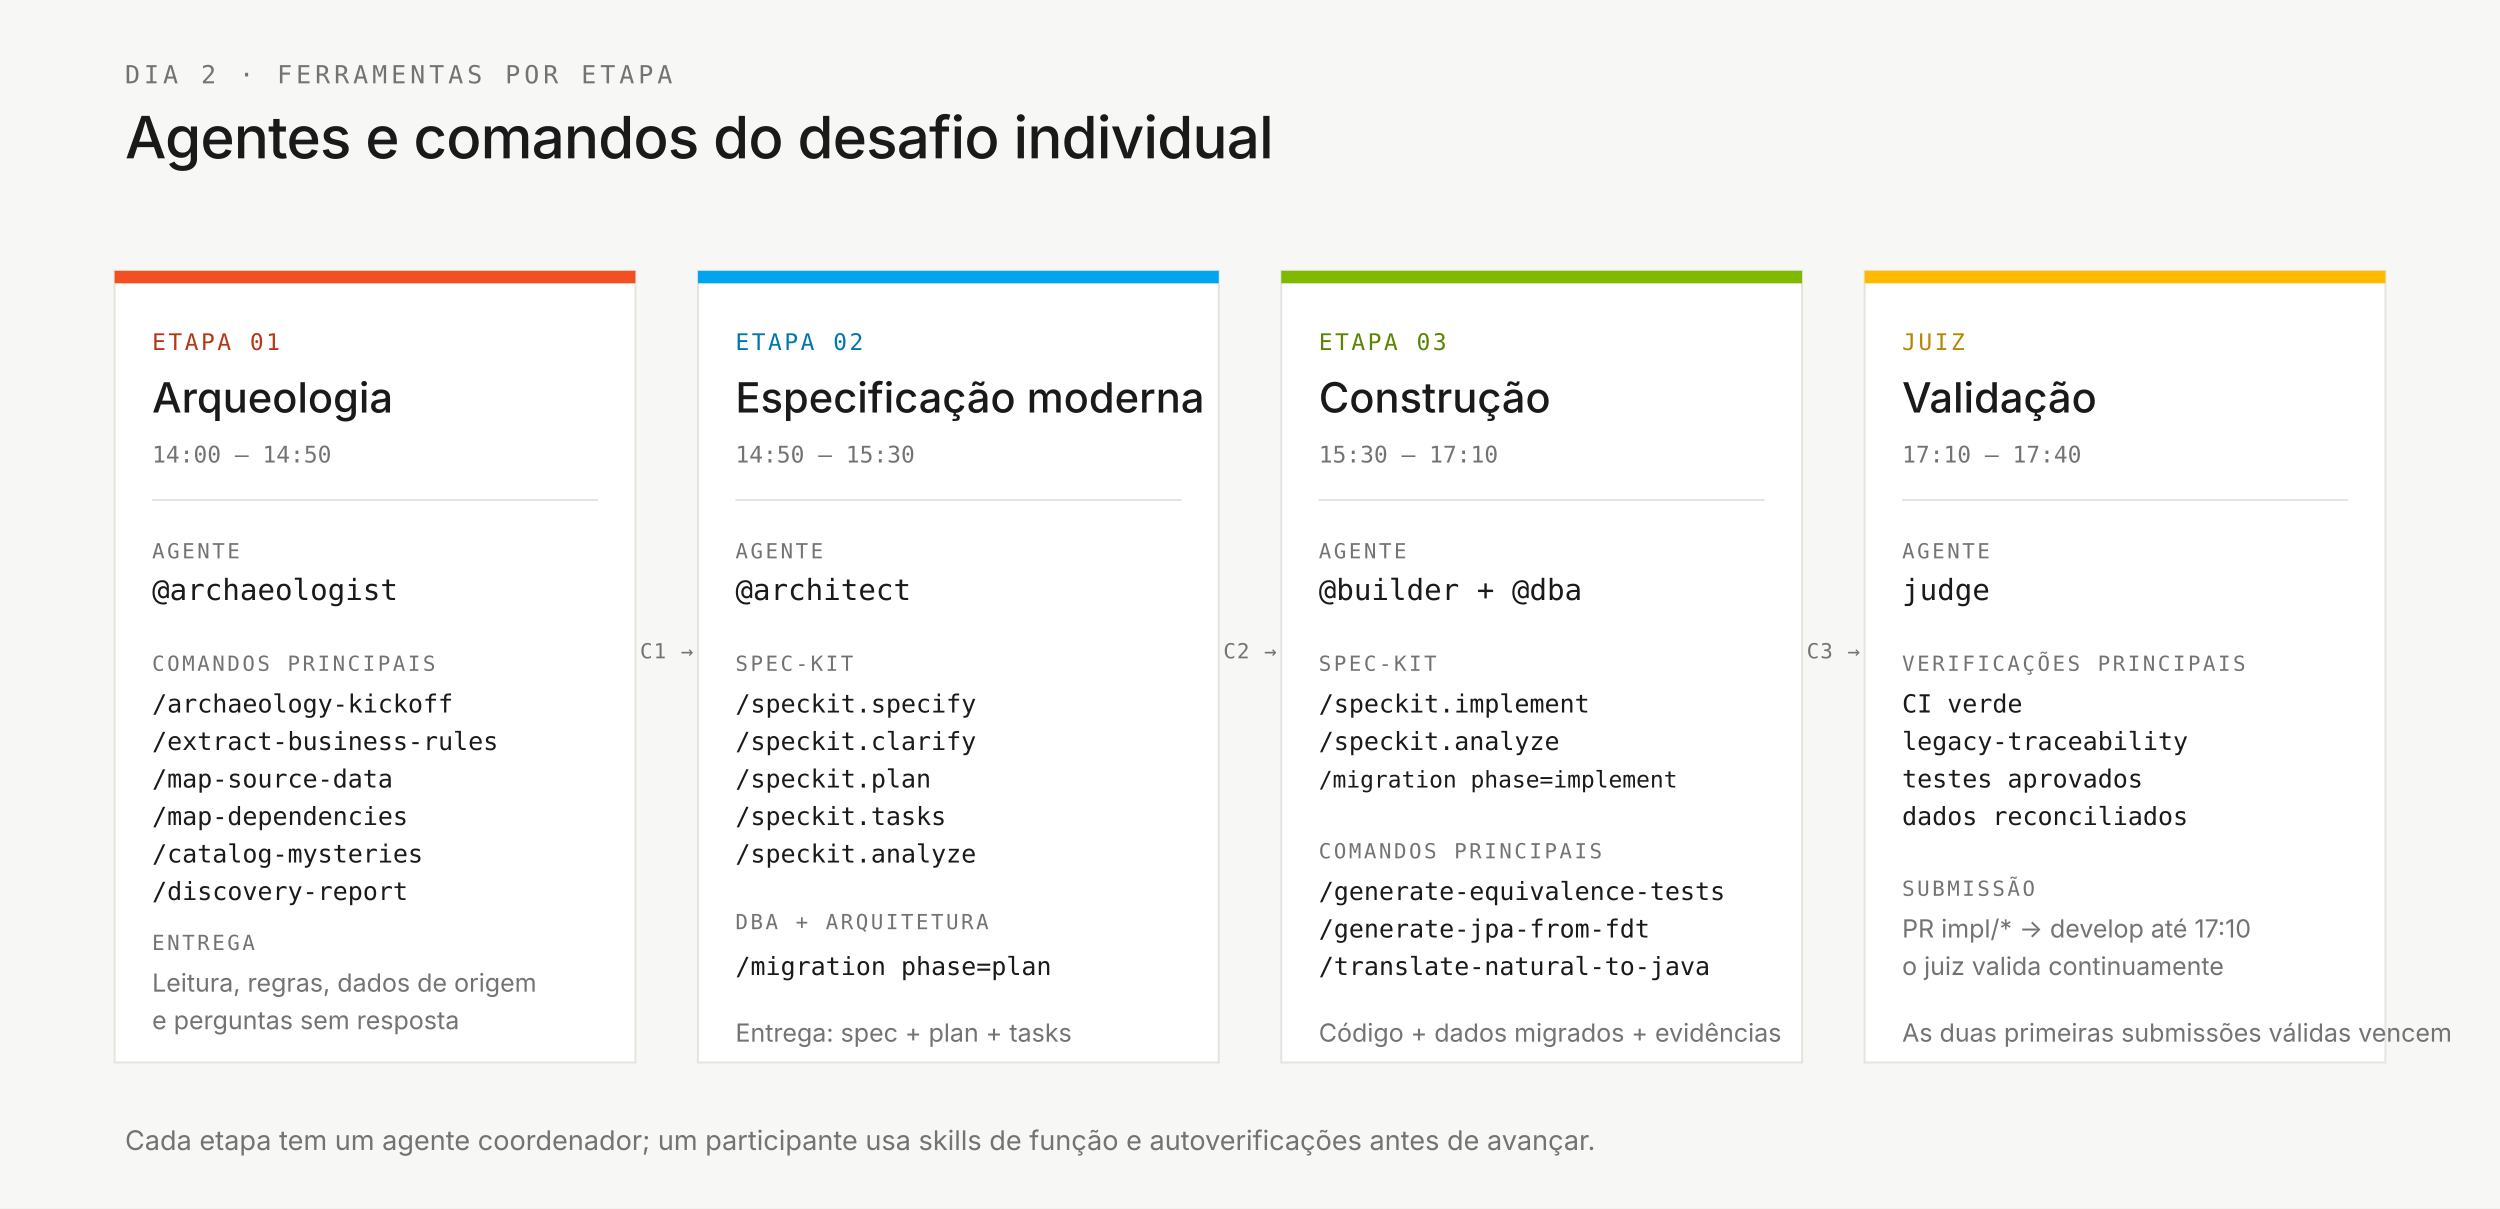
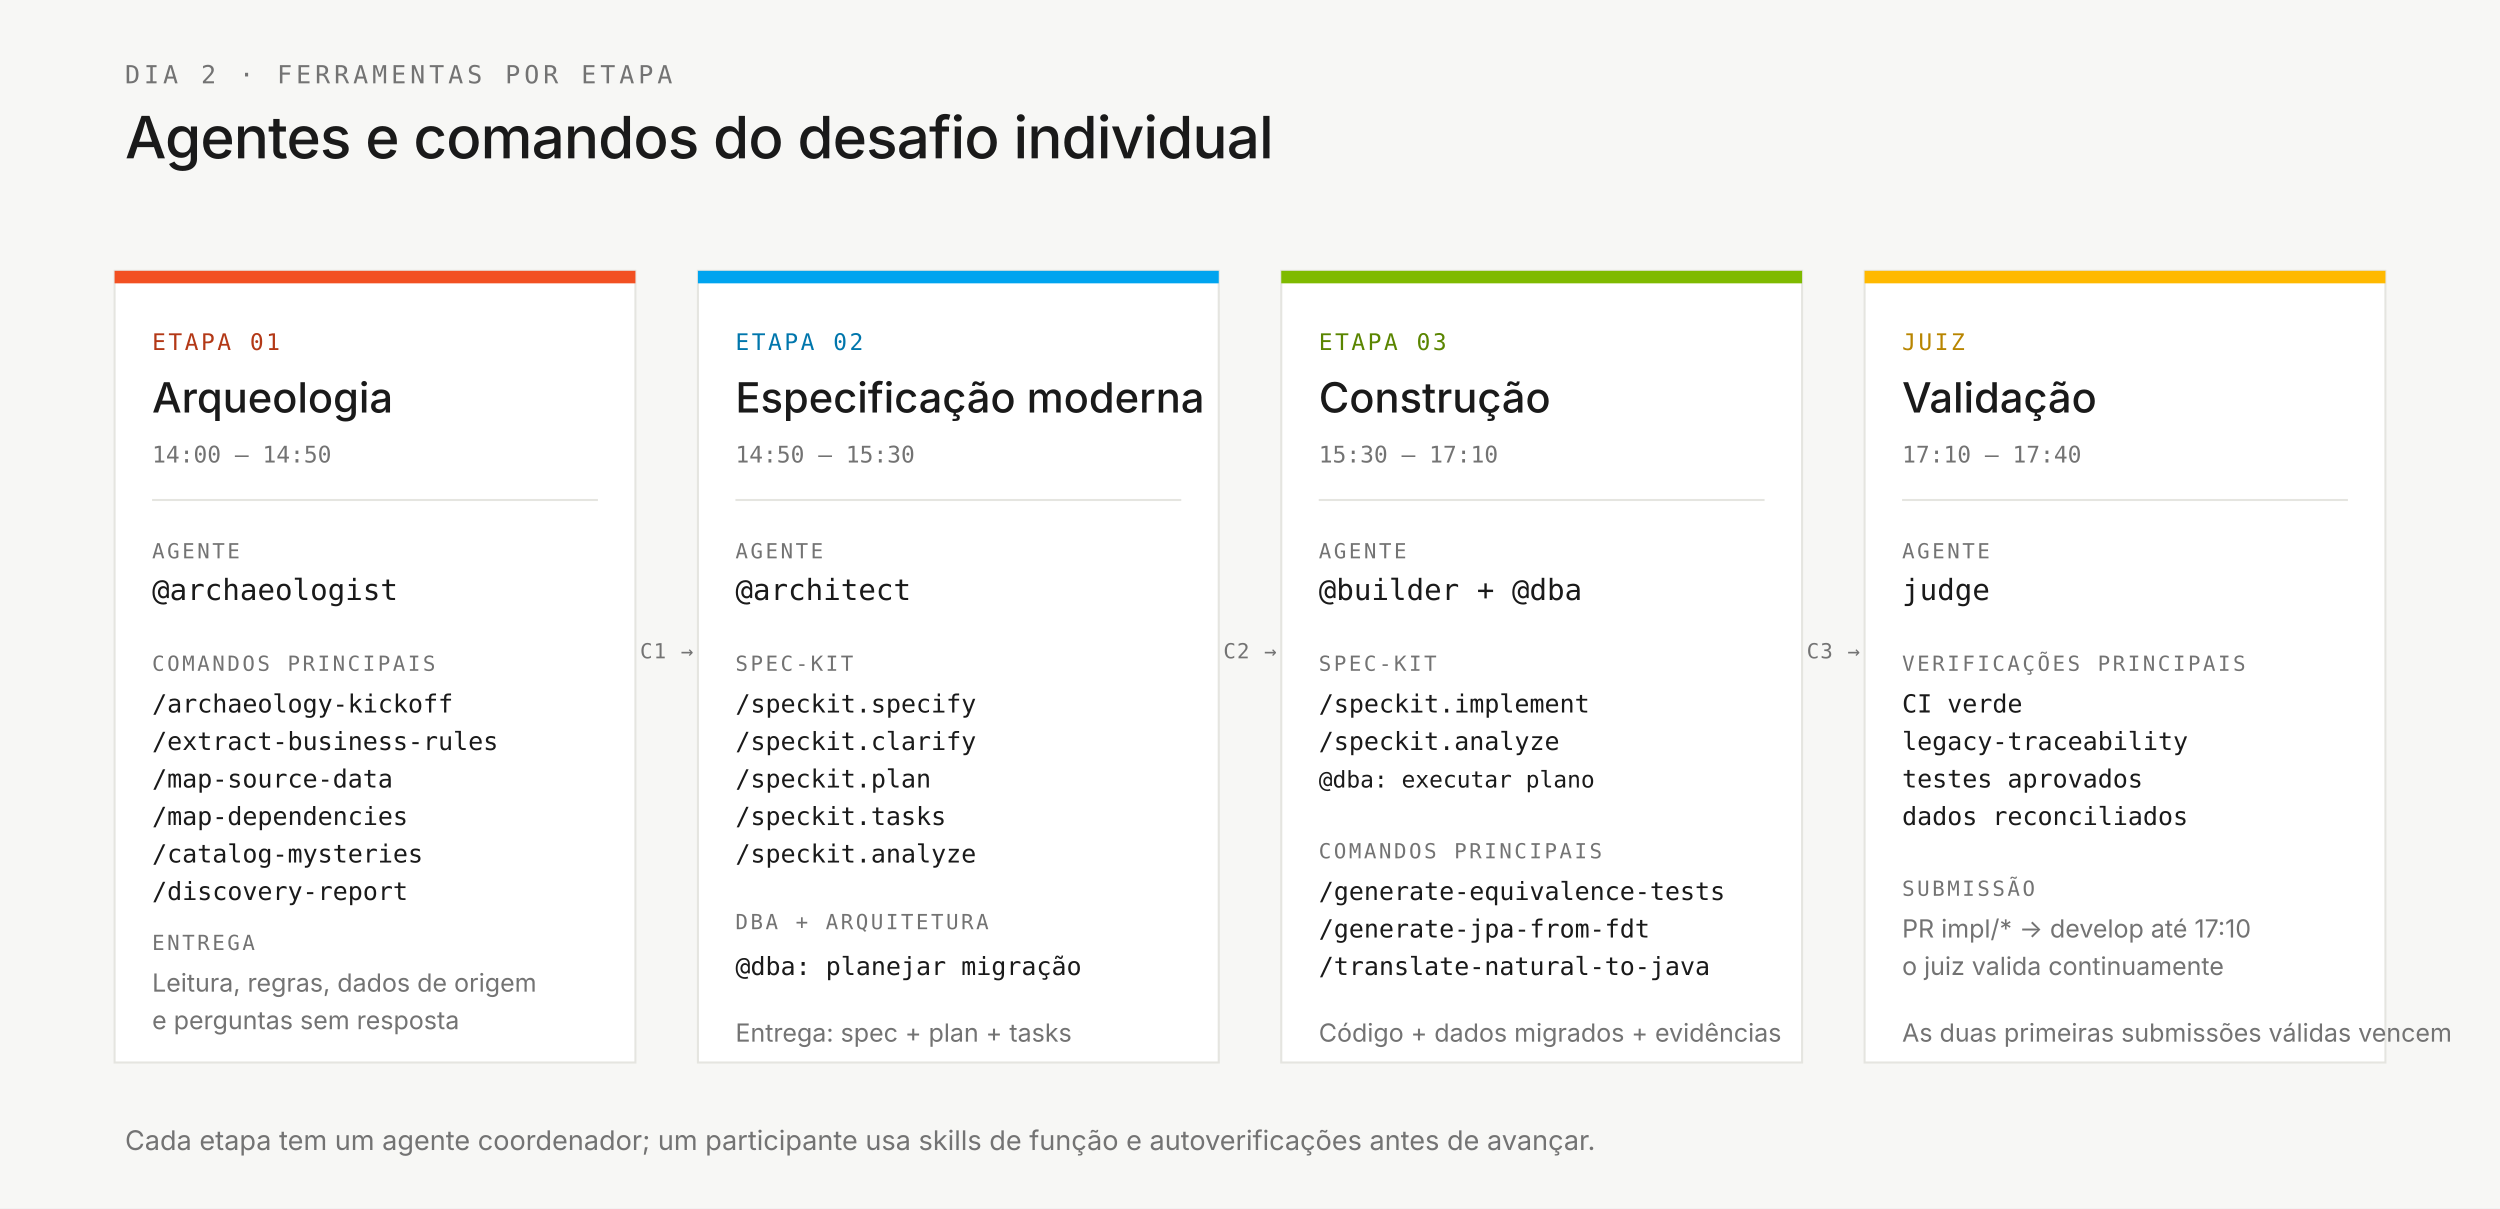
<svg xmlns="http://www.w3.org/2000/svg" viewBox="0 0 1200 580" font-family="Inter, system-ui, sans-serif">
  <rect width="1200" height="580" fill="#F7F7F5" />
  <text x="60" y="40" fill="#737373" font-family="JetBrains Mono, monospace" font-size="12" font-weight="500" letter-spacing="1.9">DIA 2 · FERRAMENTAS POR ETAPA</text>
  <text x="60" y="76" fill="#1A1A1A" font-size="28" font-weight="500" letter-spacing="-0.4">Agentes e comandos do desafio individual</text>
  <g transform="translate(55, 130)">
    <rect width="250" height="380" fill="#FFFFFF" stroke="#E5E5E0" stroke-width="1" />
    <rect x="0" y="0" width="250" height="6" fill="#F25022" />
    <text x="18" y="38" fill="#B33816" font-family="JetBrains Mono, monospace" font-size="11" font-weight="500" letter-spacing="1.2">ETAPA 01</text>
    <text x="18" y="68" fill="#1A1A1A" font-size="20" font-weight="500">Arqueologia</text>
    <text x="18" y="92" fill="#737373" font-family="JetBrains Mono, monospace" font-size="11">14:00 – 14:50</text>
    <line x1="18" y1="110" x2="232" y2="110" stroke="#E5E5E0" stroke-width="1" />
    <text x="18" y="138" fill="#737373" font-family="JetBrains Mono, monospace" font-size="10" font-weight="500" letter-spacing="1.2">AGENTE</text>
    <text x="18" y="158" fill="#1A1A1A" font-family="JetBrains Mono, monospace" font-size="14" font-weight="500">@archaeologist</text>
    <text x="18" y="192" fill="#737373" font-family="JetBrains Mono, monospace" font-size="10" font-weight="500" letter-spacing="1.2">COMANDOS PRINCIPAIS</text>
    <text x="18" y="212" fill="#1A1A1A" font-family="JetBrains Mono, monospace" font-size="12">/archaeology-kickoff</text>
    <text x="18" y="230" fill="#1A1A1A" font-family="JetBrains Mono, monospace" font-size="12">/extract-business-rules</text>
    <text x="18" y="248" fill="#1A1A1A" font-family="JetBrains Mono, monospace" font-size="12">/map-source-data</text>
    <text x="18" y="266" fill="#1A1A1A" font-family="JetBrains Mono, monospace" font-size="12">/map-dependencies</text>
    <text x="18" y="284" fill="#1A1A1A" font-family="JetBrains Mono, monospace" font-size="12">/catalog-mysteries</text>
    <text x="18" y="302" fill="#1A1A1A" font-family="JetBrains Mono, monospace" font-size="12">/discovery-report</text>
    <text x="18" y="326" fill="#737373" font-family="JetBrains Mono, monospace" font-size="10" font-weight="500" letter-spacing="1.2">ENTREGA</text>
    <text x="18" y="346" fill="#737373" font-size="12">Leitura, regras, dados de origem</text>
    <text x="18" y="364" fill="#737373" font-size="12">e perguntas sem resposta</text>
  </g>
  <g transform="translate(335, 130)">
    <rect width="250" height="380" fill="#FFFFFF" stroke="#E5E5E0" stroke-width="1" />
    <rect x="0" y="0" width="250" height="6" fill="#00A4EF" />
    <text x="18" y="38" fill="#0076AC" font-family="JetBrains Mono, monospace" font-size="11" font-weight="500" letter-spacing="1.2">ETAPA 02</text>
    <text x="18" y="68" fill="#1A1A1A" font-size="20" font-weight="500">Especificação moderna</text>
    <text x="18" y="92" fill="#737373" font-family="JetBrains Mono, monospace" font-size="11">14:50 – 15:30</text>
    <line x1="18" y1="110" x2="232" y2="110" stroke="#E5E5E0" stroke-width="1" />
    <text x="18" y="138" fill="#737373" font-family="JetBrains Mono, monospace" font-size="10" font-weight="500" letter-spacing="1.2">AGENTE</text>
    <text x="18" y="158" fill="#1A1A1A" font-family="JetBrains Mono, monospace" font-size="14" font-weight="500">@architect</text>
    <text x="18" y="192" fill="#737373" font-family="JetBrains Mono, monospace" font-size="10" font-weight="500" letter-spacing="1.2">SPEC-KIT</text>
    <text x="18" y="212" fill="#1A1A1A" font-family="JetBrains Mono, monospace" font-size="12">/speckit.specify</text>
    <text x="18" y="230" fill="#1A1A1A" font-family="JetBrains Mono, monospace" font-size="12">/speckit.clarify</text>
    <text x="18" y="248" fill="#1A1A1A" font-family="JetBrains Mono, monospace" font-size="12">/speckit.plan</text>
    <text x="18" y="266" fill="#1A1A1A" font-family="JetBrains Mono, monospace" font-size="12">/speckit.tasks</text>
    <text x="18" y="284" fill="#1A1A1A" font-family="JetBrains Mono, monospace" font-size="12">/speckit.analyze</text>
    <text x="18" y="316" fill="#737373" font-family="JetBrains Mono, monospace" font-size="10" font-weight="500" letter-spacing="1.2">DBA + ARQUITETURA</text>
-     <text x="18" y="338" fill="#1A1A1A" font-family="JetBrains Mono, monospace" font-size="12">/migration phase=plan</text>
+     <text x="18" y="338" fill="#1A1A1A" font-family="JetBrains Mono, monospace" font-size="12">@dba: planejar migração</text>
    <text x="18" y="370" fill="#737373" font-size="12">Entrega: spec + plan + tasks</text>
  </g>
  <g transform="translate(615, 130)">
    <rect width="250" height="380" fill="#FFFFFF" stroke="#E5E5E0" stroke-width="1" />
    <rect x="0" y="0" width="250" height="6" fill="#7FBA00" />
    <text x="18" y="38" fill="#5A8500" font-family="JetBrains Mono, monospace" font-size="11" font-weight="500" letter-spacing="1.2">ETAPA 03</text>
    <text x="18" y="68" fill="#1A1A1A" font-size="20" font-weight="500">Construção</text>
    <text x="18" y="92" fill="#737373" font-family="JetBrains Mono, monospace" font-size="11">15:30 – 17:10</text>
    <line x1="18" y1="110" x2="232" y2="110" stroke="#E5E5E0" stroke-width="1" />
    <text x="18" y="138" fill="#737373" font-family="JetBrains Mono, monospace" font-size="10" font-weight="500" letter-spacing="1.2">AGENTE</text>
    <text x="18" y="158" fill="#1A1A1A" font-family="JetBrains Mono, monospace" font-size="14" font-weight="500">@builder + @dba</text>
    <text x="18" y="192" fill="#737373" font-family="JetBrains Mono, monospace" font-size="10" font-weight="500" letter-spacing="1.2">SPEC-KIT</text>
    <text x="18" y="212" fill="#1A1A1A" font-family="JetBrains Mono, monospace" font-size="12">/speckit.implement</text>
    <text x="18" y="230" fill="#1A1A1A" font-family="JetBrains Mono, monospace" font-size="12">/speckit.analyze</text>
-     <text x="18" y="248" fill="#1A1A1A" font-family="JetBrains Mono, monospace" font-size="11">/migration phase=implement</text>
+     <text x="18" y="248" fill="#1A1A1A" font-family="JetBrains Mono, monospace" font-size="11">@dba: executar plano</text>
    <text x="18" y="282" fill="#737373" font-family="JetBrains Mono, monospace" font-size="10" font-weight="500" letter-spacing="1.2">COMANDOS PRINCIPAIS</text>
    <text x="18" y="302" fill="#1A1A1A" font-family="JetBrains Mono, monospace" font-size="12">/generate-equivalence-tests</text>
    <text x="18" y="320" fill="#1A1A1A" font-family="JetBrains Mono, monospace" font-size="12">/generate-jpa-from-fdt</text>
    <text x="18" y="338" fill="#1A1A1A" font-family="JetBrains Mono, monospace" font-size="12">/translate-natural-to-java</text>
    <text x="18" y="370" fill="#737373" font-size="12">Código + dados migrados + evidências</text>
  </g>
  <g transform="translate(895, 130)">
    <rect width="250" height="380" fill="#FFFFFF" stroke="#E5E5E0" stroke-width="1" />
    <rect x="0" y="0" width="250" height="6" fill="#FFB900" />
    <text x="18" y="38" fill="#B88500" font-family="JetBrains Mono, monospace" font-size="11" font-weight="500" letter-spacing="1.2">JUIZ</text>
    <text x="18" y="68" fill="#1A1A1A" font-size="20" font-weight="500">Validação</text>
    <text x="18" y="92" fill="#737373" font-family="JetBrains Mono, monospace" font-size="11">17:10 – 17:40</text>
    <line x1="18" y1="110" x2="232" y2="110" stroke="#E5E5E0" stroke-width="1" />
    <text x="18" y="138" fill="#737373" font-family="JetBrains Mono, monospace" font-size="10" font-weight="500" letter-spacing="1.2">AGENTE</text>
    <text x="18" y="158" fill="#1A1A1A" font-family="JetBrains Mono, monospace" font-size="14" font-weight="500">judge</text>
    <text x="18" y="192" fill="#737373" font-family="JetBrains Mono, monospace" font-size="10" font-weight="500" letter-spacing="1.2">VERIFICAÇÕES PRINCIPAIS</text>
    <text x="18" y="212" fill="#1A1A1A" font-family="JetBrains Mono, monospace" font-size="12">CI verde</text>
    <text x="18" y="230" fill="#1A1A1A" font-family="JetBrains Mono, monospace" font-size="12">legacy-traceability</text>
    <text x="18" y="248" fill="#1A1A1A" font-family="JetBrains Mono, monospace" font-size="12">testes aprovados</text>
    <text x="18" y="266" fill="#1A1A1A" font-family="JetBrains Mono, monospace" font-size="12">dados reconciliados</text>
    <text x="18" y="300" fill="#737373" font-family="JetBrains Mono, monospace" font-size="10" font-weight="500" letter-spacing="1.2">SUBMISSÃO</text>
    <text x="18" y="320" fill="#737373" font-size="12">PR impl/* → develop até 17:10</text>
    <text x="18" y="338" fill="#737373" font-size="12">o juiz valida continuamente</text>
    <text x="18" y="370" fill="#737373" font-size="12">As duas primeiras submissões válidas vencem</text>
  </g>
  <g font-family="JetBrains Mono, monospace" font-size="10" font-weight="500" letter-spacing="0.5" text-anchor="middle">
    <text x="320" y="316" fill="#737373">C1 →</text>
    <text x="600" y="316" fill="#737373">C2 →</text>
    <text x="880" y="316" fill="#737373">C3 →</text>
  </g>
  <text x="60" y="552" fill="#737373" font-size="13">Cada etapa tem um agente coordenador; um participante usa skills de função e autoverificações antes de avançar.</text>
</svg>
